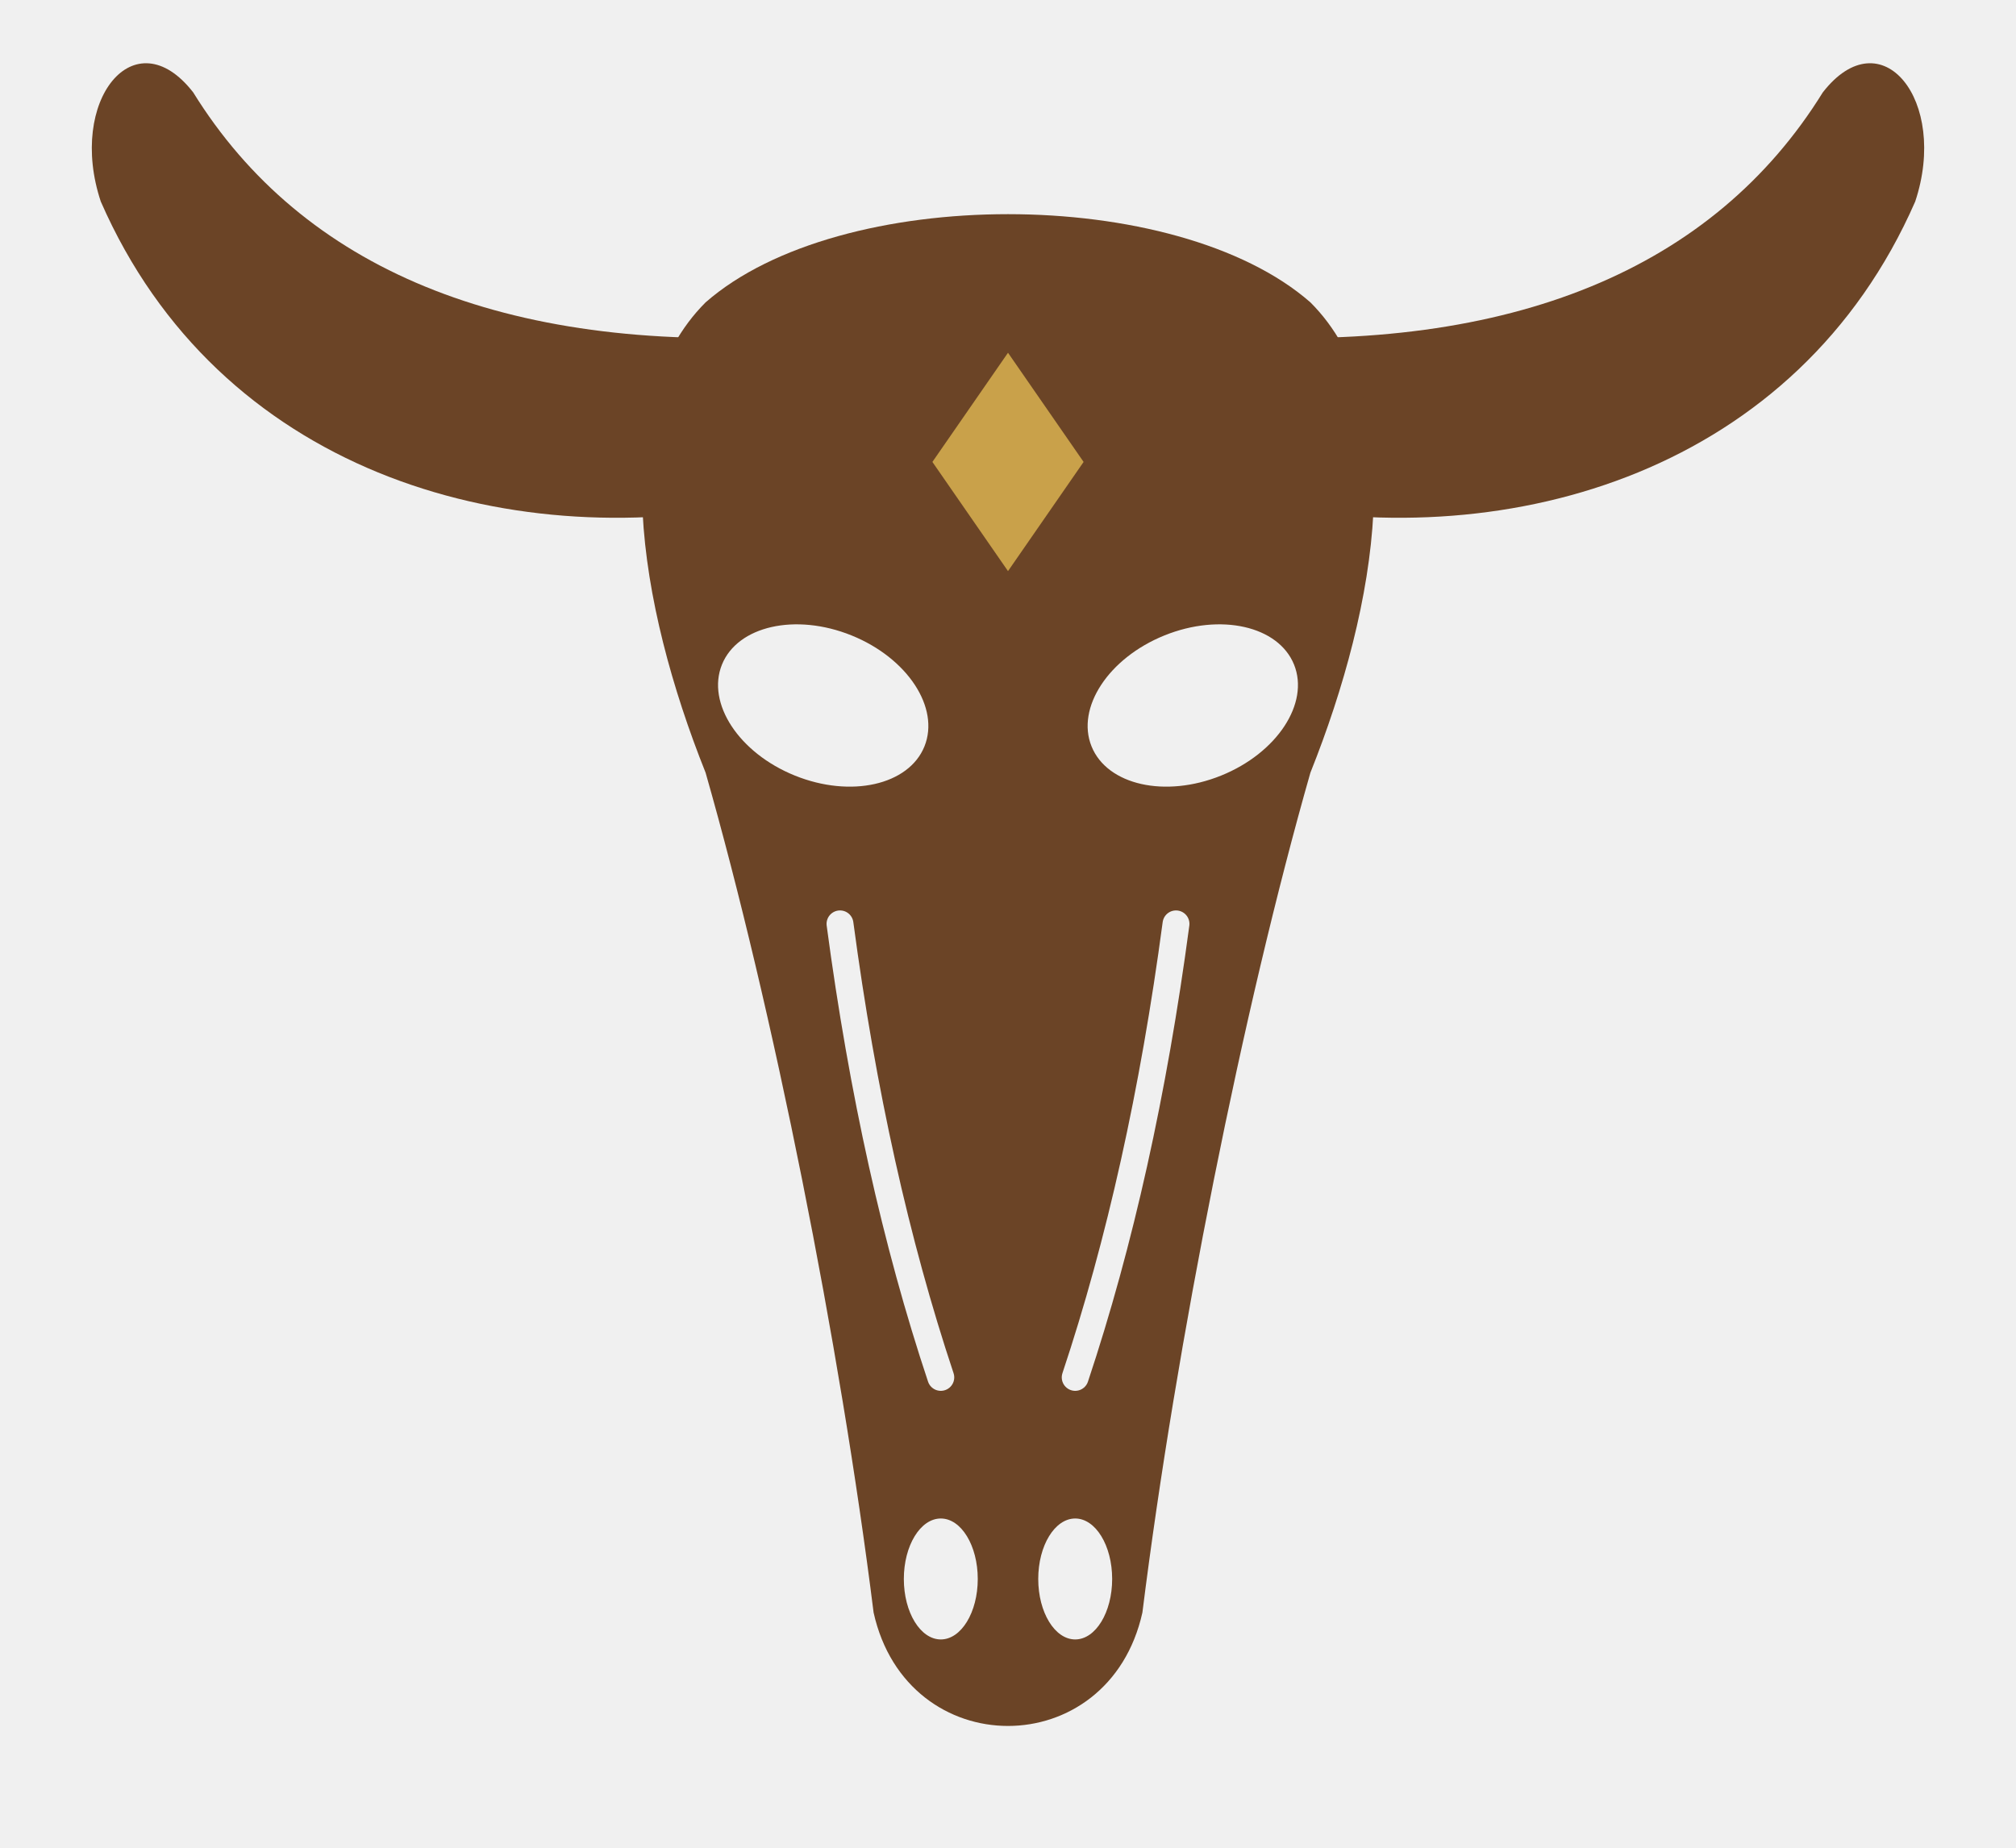
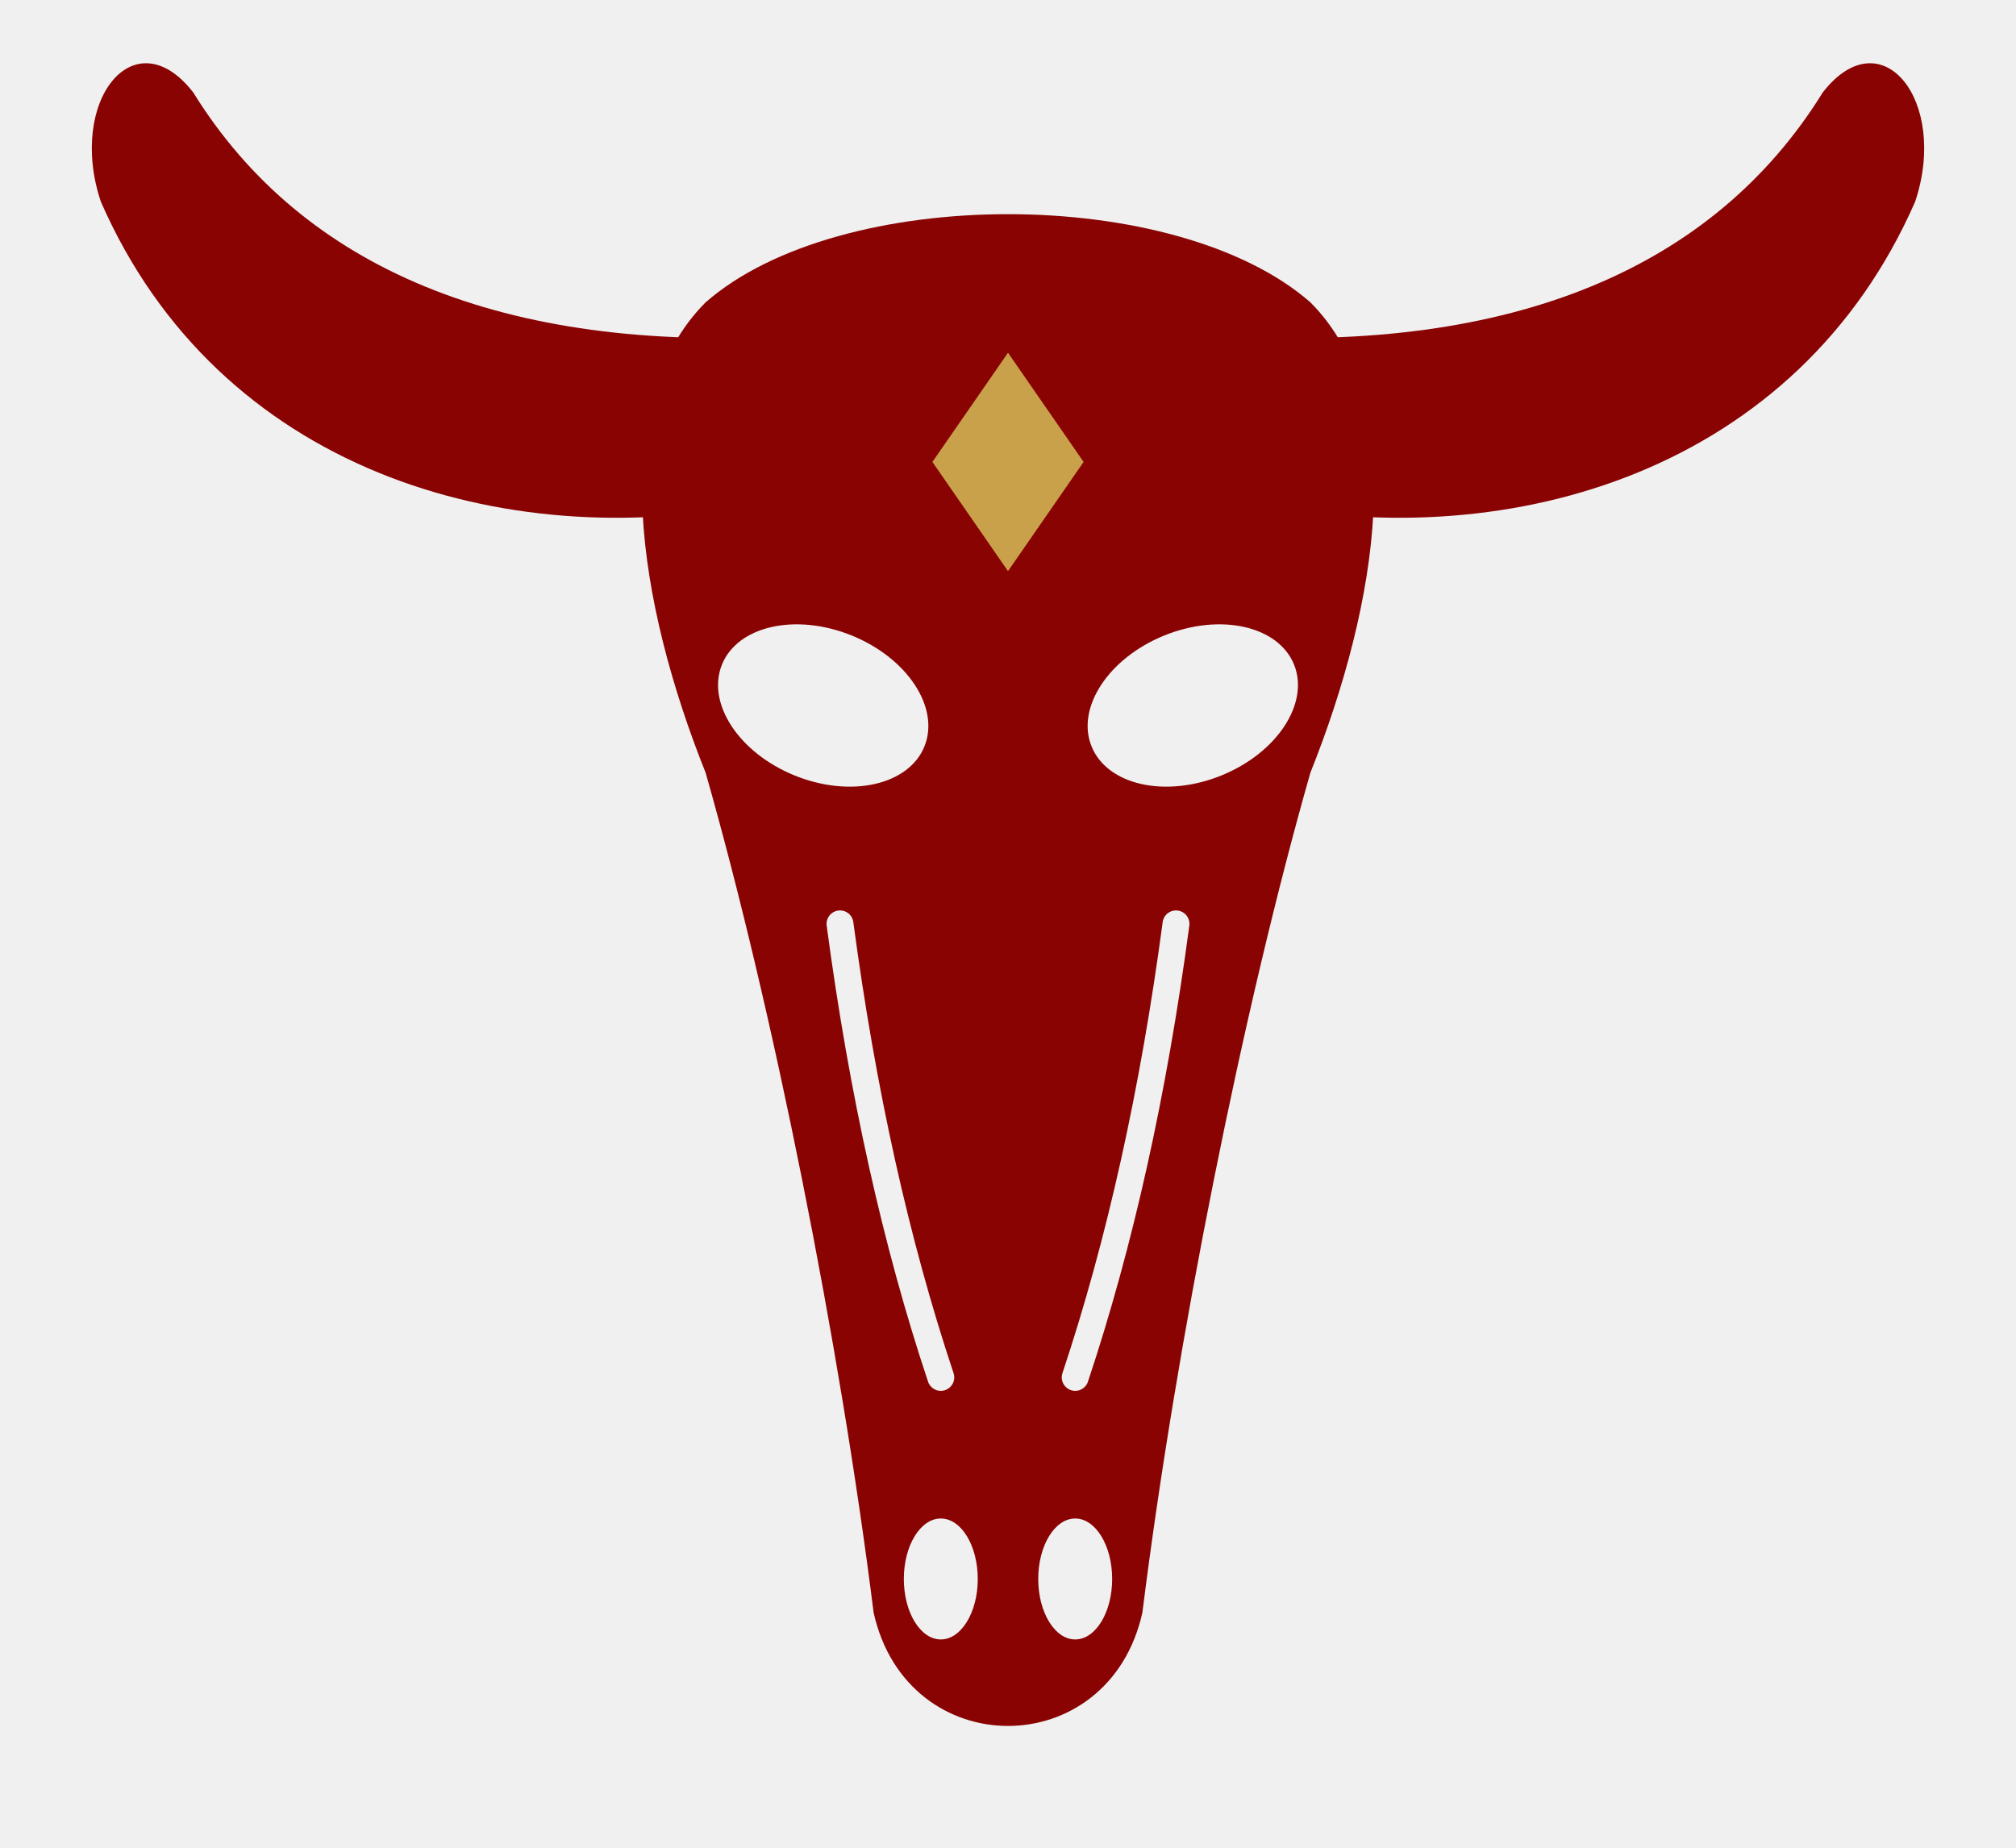
<svg xmlns="http://www.w3.org/2000/svg" viewBox="0 0 120 110">
  <defs>
    <mask id="h" maskUnits="userSpaceOnUse" x="0" y="0" width="120" height="110">
      <rect width="120" height="110" fill="#fff" />
      <ellipse cx="49" cy="42" rx="6.5" ry="4.5" transform="rotate(22 49 42)" fill="#000" />
      <ellipse cx="71" cy="42" rx="6.5" ry="4.5" transform="rotate(-22 71 42)" fill="#000" />
      <ellipse cx="56" cy="94" rx="2.2" ry="3.6" fill="#000" />
      <ellipse cx="64" cy="94" rx="2.2" ry="3.6" fill="#000" />
      <path d="M50 55q2 15 6 27M70 55q-2 15-6 27" stroke="#000" stroke-width="1.6" fill="none" stroke-linecap="round" />
    </mask>
  </defs>
-   <g mask="url(#h)" fill="#6b4426">
+   <g mask="url(#h)" fill="#8a0303">
    <path d="M45 30C30 33 13 28 6 12 4 6 8 1 11.5 5.5 18 16 30 21 47 20z" />
    <path d="M75 30C90 33 107 28 114 12 116 6 112 1 108.5 5.5 102 16 90 21 73 20z" />
    <path d="M42 18c8-7 28-7 36 0 6 6 4 18 0 28-4 14-8 34-10 50-2 9-14 9-16 0-2-16-6-36-10-50-4-10-6-22 0-28z" />
  </g>
  <path d="M60 21l4.5 6.5L60 34l-4.5-6.5z" fill="#c9a14a" />
</svg>
